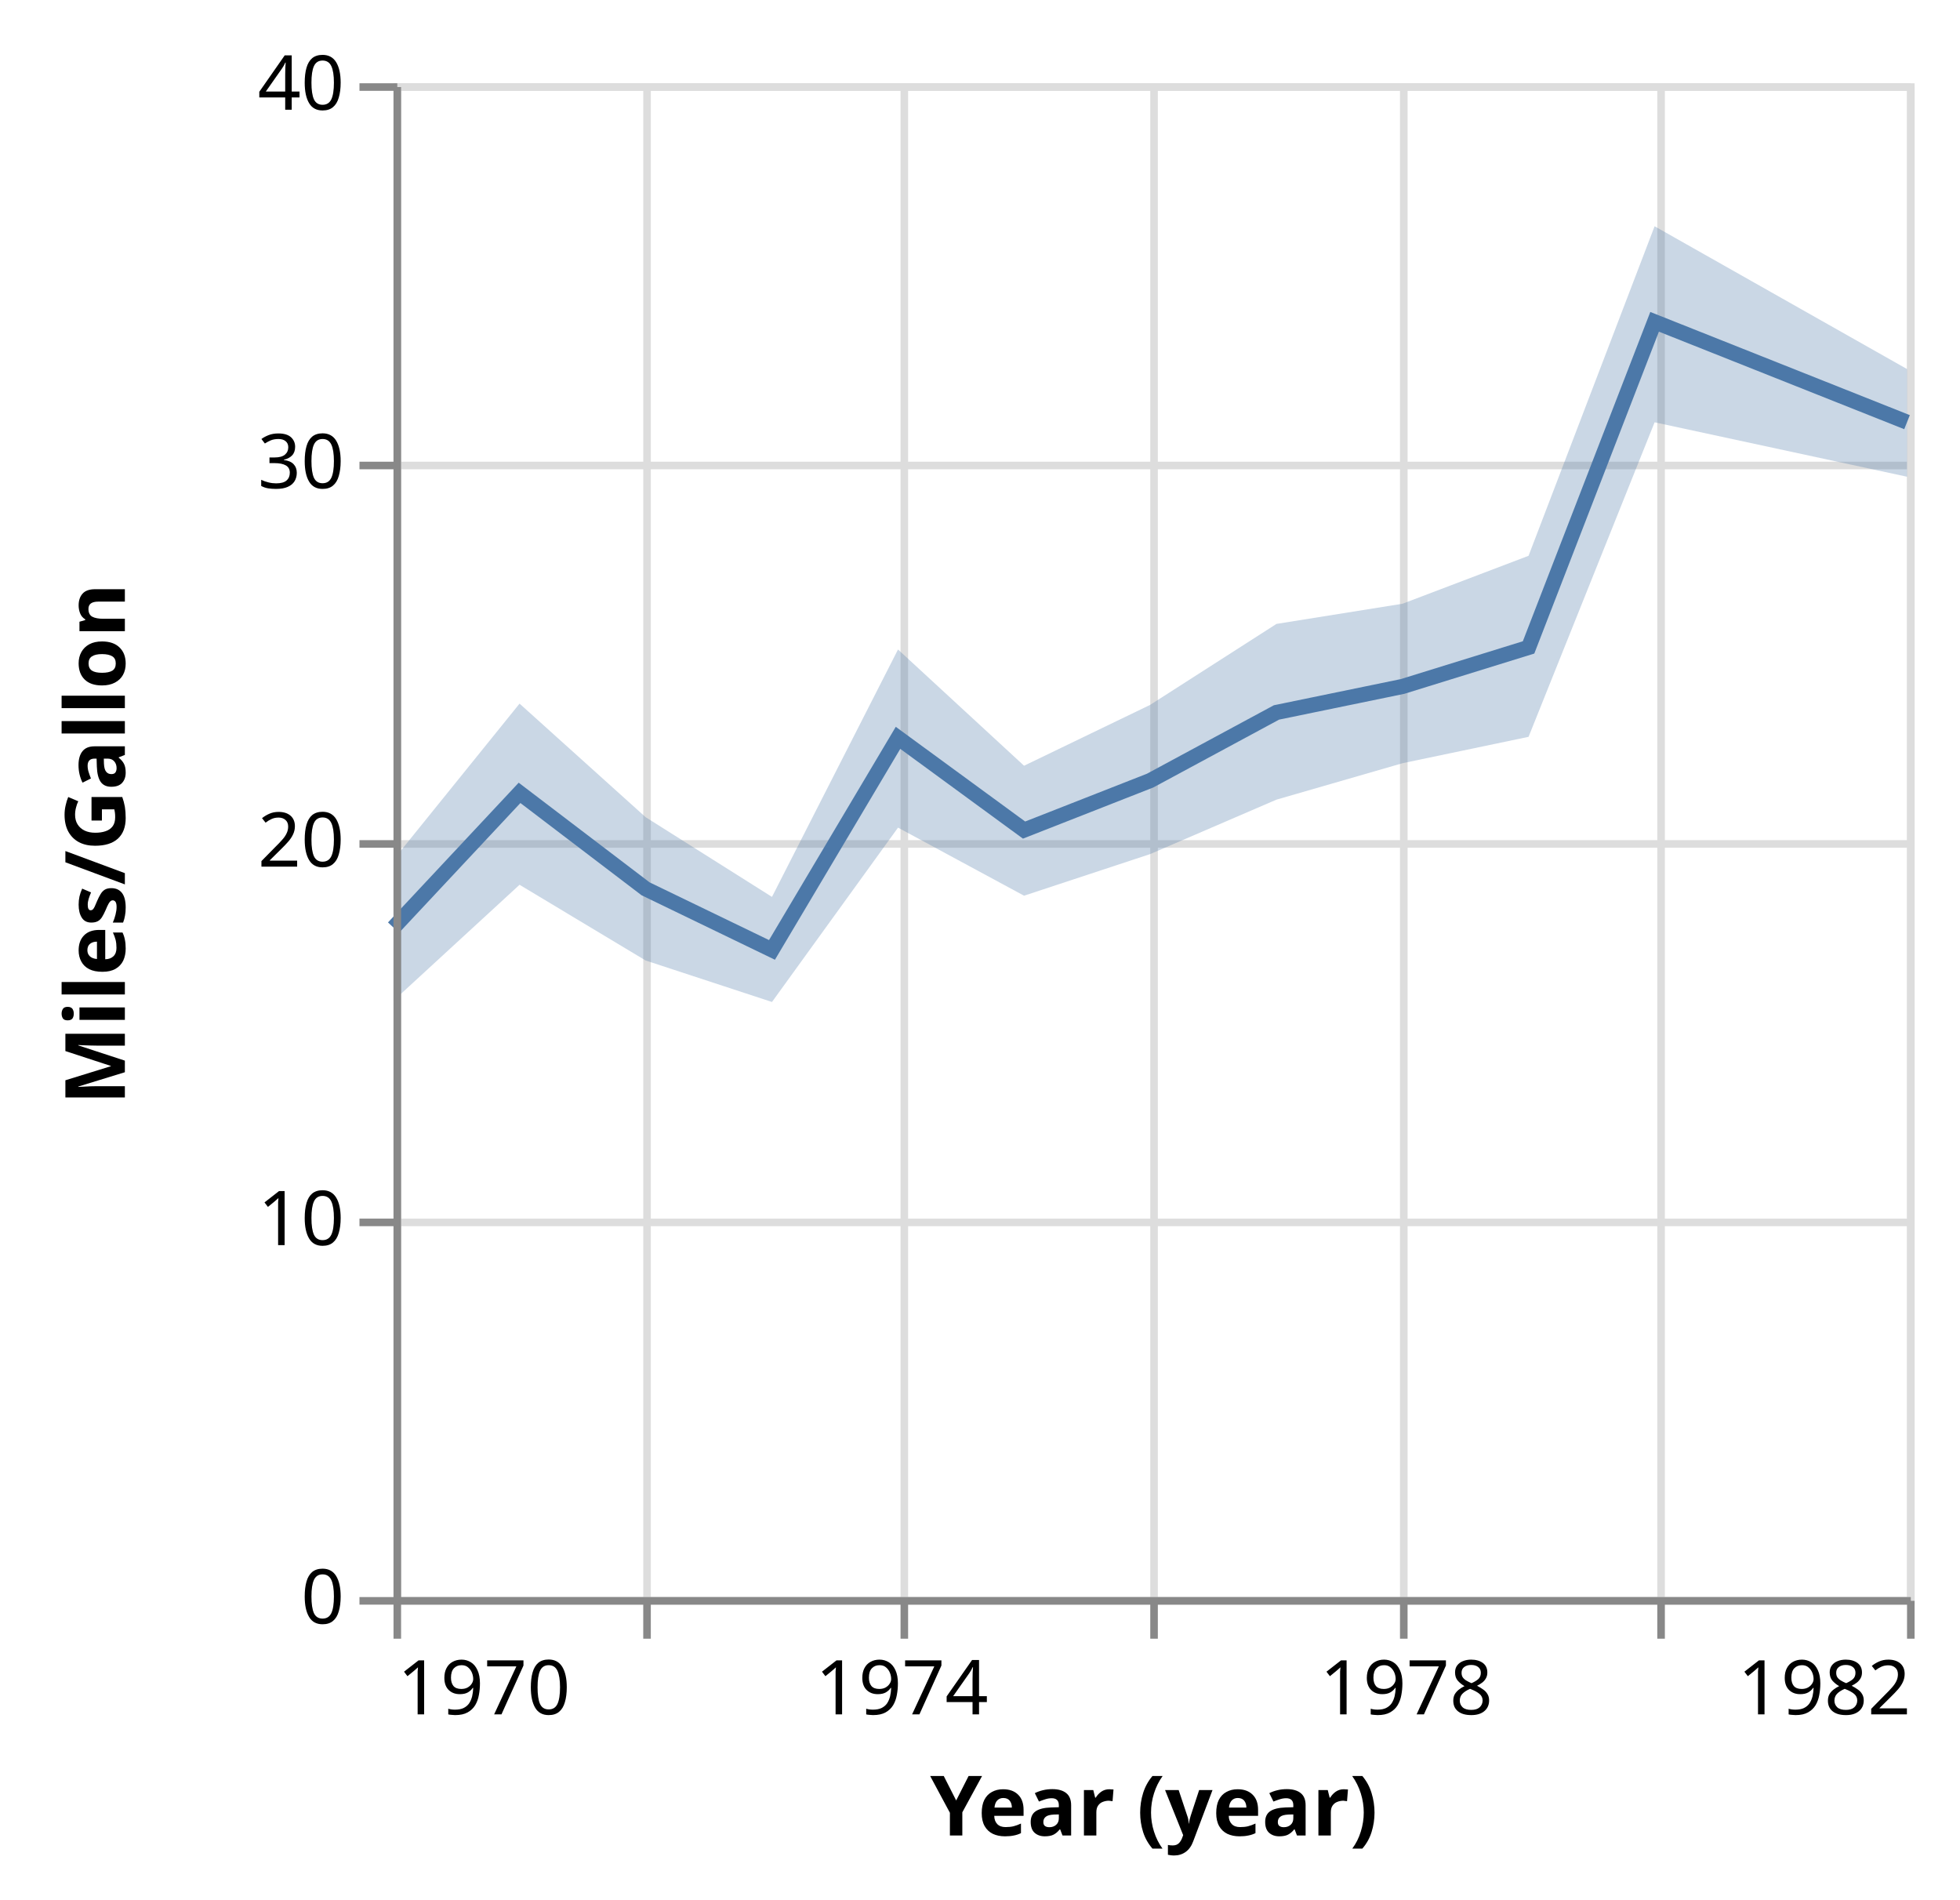
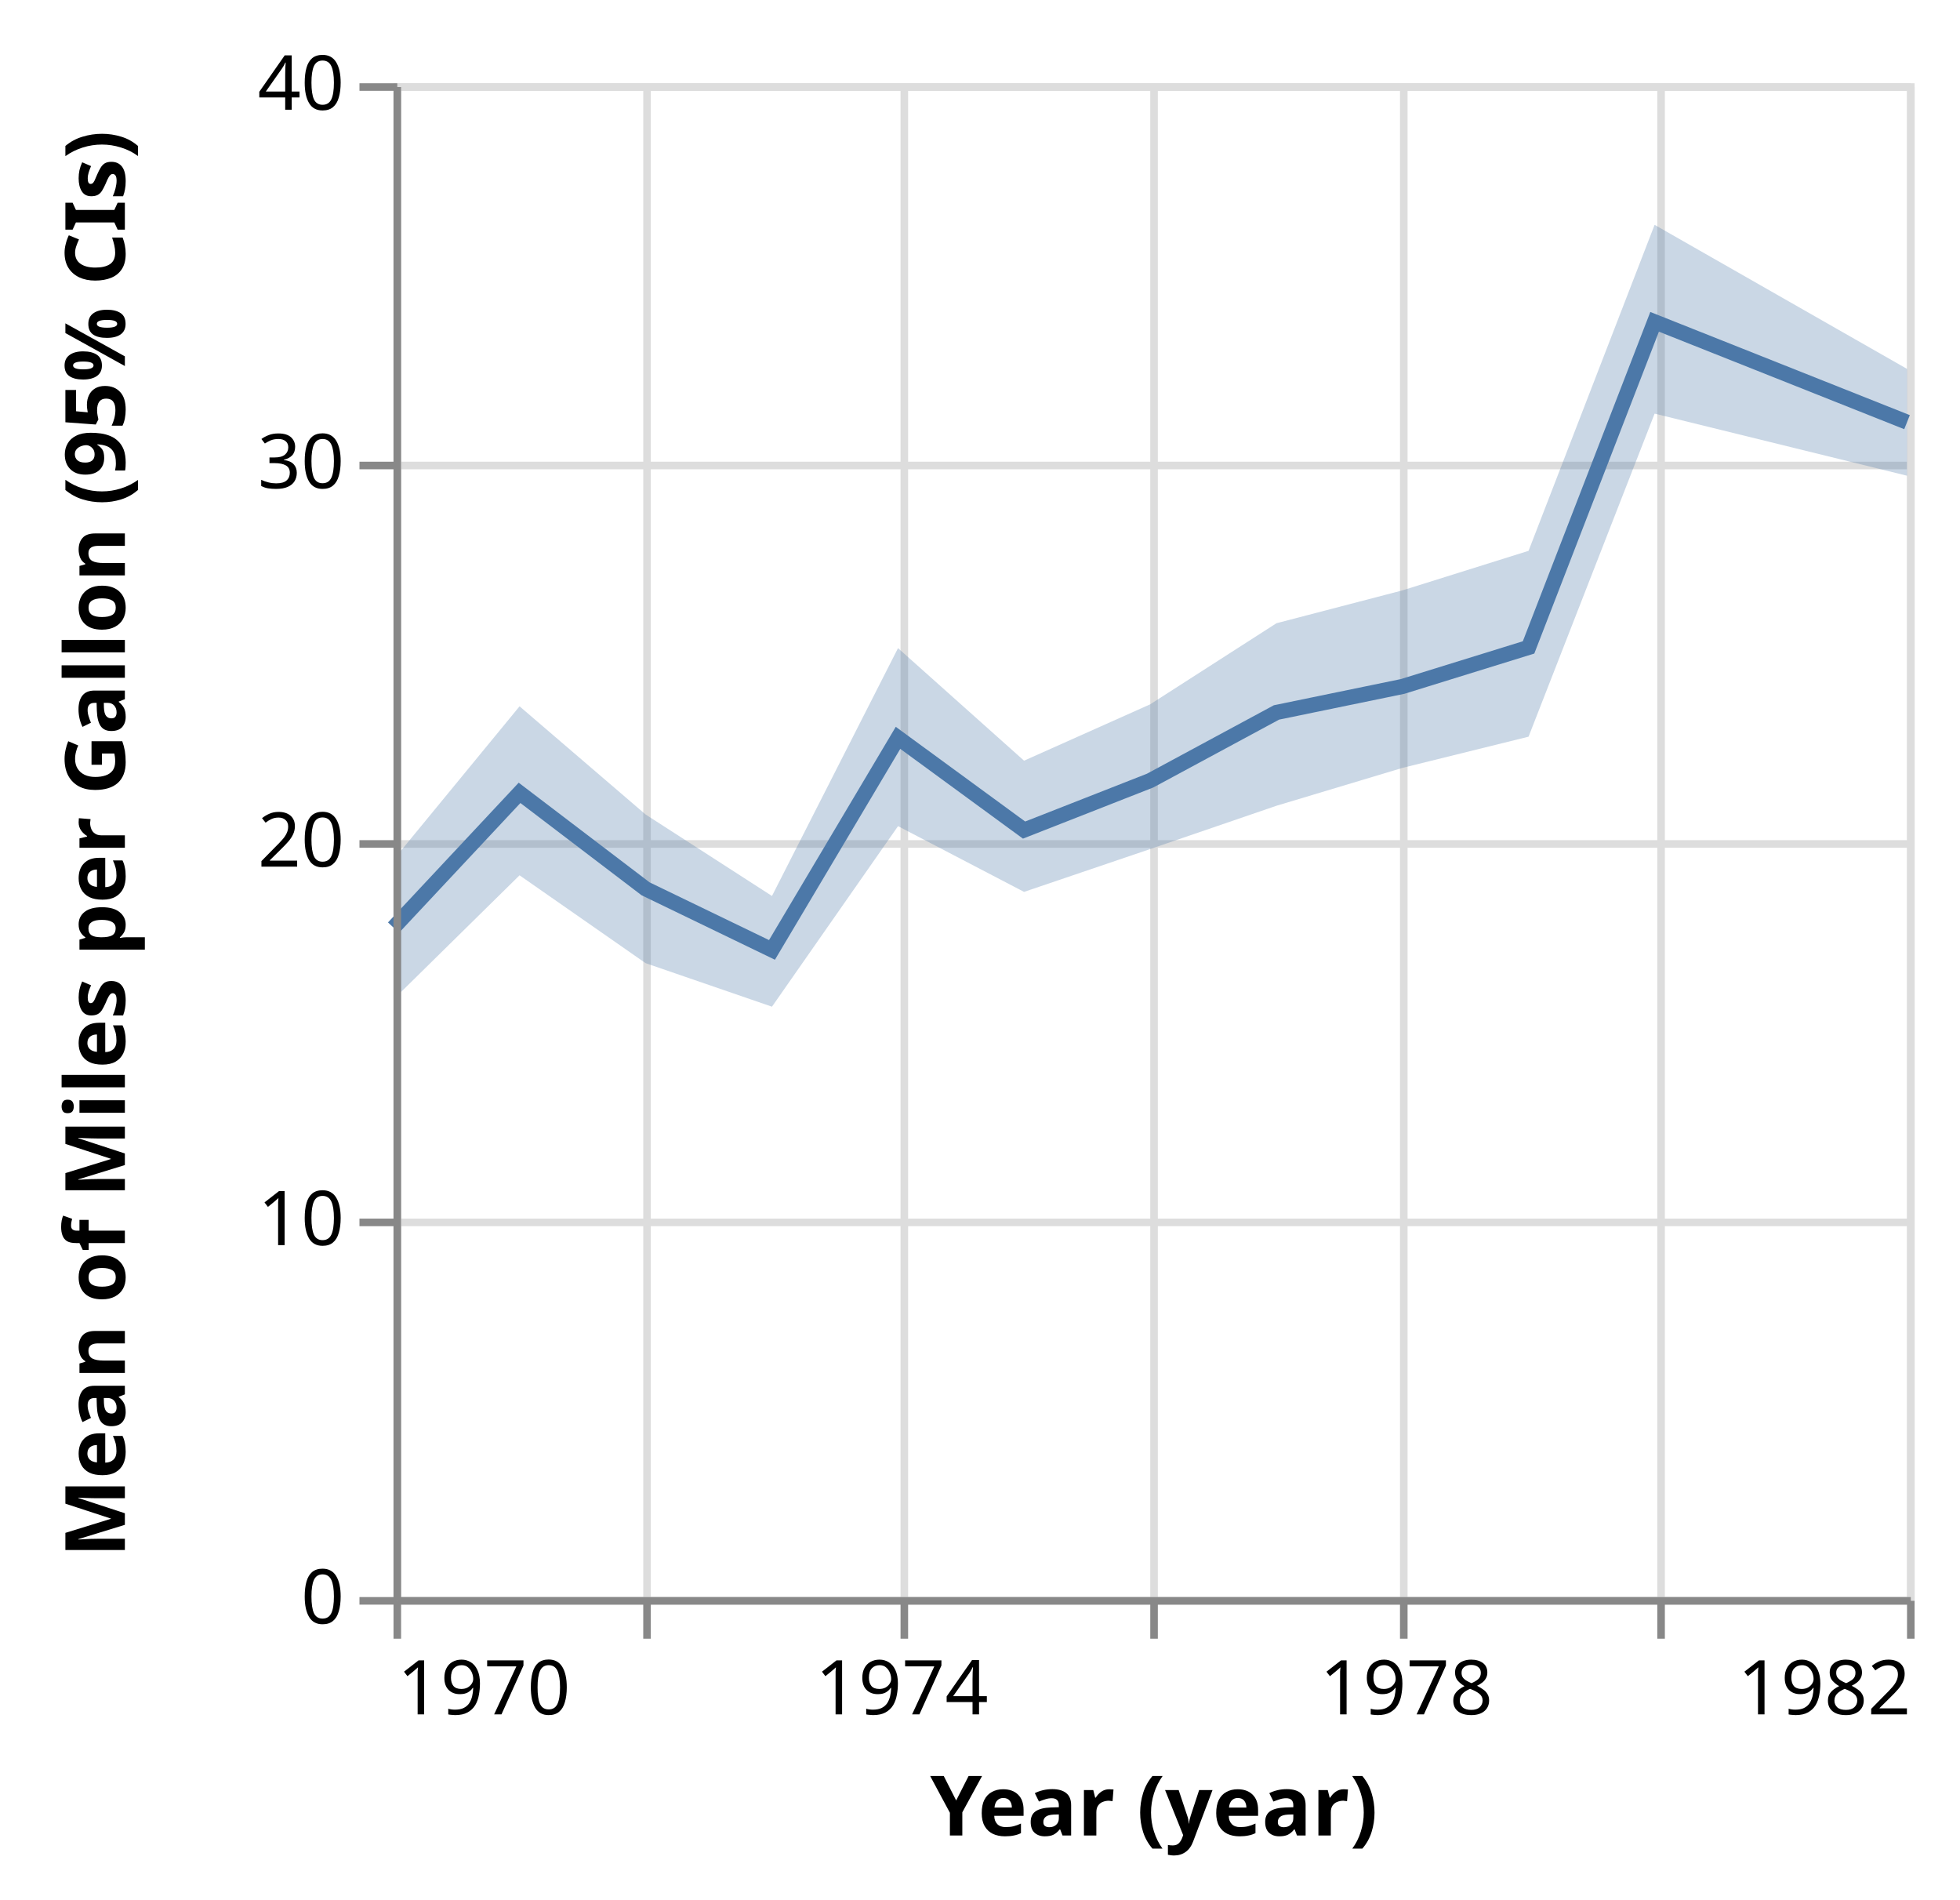
<svg xmlns="http://www.w3.org/2000/svg" class="marks" width="259" height="251" viewBox="0 0 259 251" version="1.1">
  <g transform="translate(52,11)">
    <g class="mark-group role-frame root">
      <g transform="translate(0,0)">
        <path class="background" d="M0.5,0.5h200v200h-200Z" style="fill: none; stroke: #ddd;" />
        <g>
          <g class="mark-group role-axis">
            <g transform="translate(0.5,200.5)">
              <path class="background" d="M0,0h0v0h0Z" style="pointer-events: none; fill: none;" />
              <g>
                <g class="mark-rule role-axis-grid" style="pointer-events: none;">
                  <line transform="translate(0,-200)" x2="0" y2="200" style="fill: none; stroke: #ddd; stroke-width: 1; opacity: 1;" />
                  <line transform="translate(33,-200)" x2="0" y2="200" style="fill: none; stroke: #ddd; stroke-width: 1; opacity: 1;" />
                  <line transform="translate(67,-200)" x2="0" y2="200" style="fill: none; stroke: #ddd; stroke-width: 1; opacity: 1;" />
                  <line transform="translate(100,-200)" x2="0" y2="200" style="fill: none; stroke: #ddd; stroke-width: 1; opacity: 1;" />
                  <line transform="translate(133,-200)" x2="0" y2="200" style="fill: none; stroke: #ddd; stroke-width: 1; opacity: 1;" />
                  <line transform="translate(167,-200)" x2="0" y2="200" style="fill: none; stroke: #ddd; stroke-width: 1; opacity: 1;" />
                  <line transform="translate(200,-200)" x2="0" y2="200" style="fill: none; stroke: #ddd; stroke-width: 1; opacity: 1;" />
                </g>
              </g>
            </g>
          </g>
          <g class="mark-group role-axis">
            <g transform="translate(0.5,0.5)">
              <path class="background" d="M0,0h0v0h0Z" style="pointer-events: none; fill: none;" />
              <g>
                <g class="mark-rule role-axis-grid" style="pointer-events: none;">
                  <line transform="translate(0,200)" x2="200" y2="0" style="fill: none; stroke: #ddd; stroke-width: 1; opacity: 1;" />
                  <line transform="translate(0,150)" x2="200" y2="0" style="fill: none; stroke: #ddd; stroke-width: 1; opacity: 1;" />
                  <line transform="translate(0,100)" x2="200" y2="0" style="fill: none; stroke: #ddd; stroke-width: 1; opacity: 1;" />
                  <line transform="translate(0,50)" x2="200" y2="0" style="fill: none; stroke: #ddd; stroke-width: 1; opacity: 1;" />
                  <line transform="translate(0,0)" x2="200" y2="0" style="fill: none; stroke: #ddd; stroke-width: 1; opacity: 1;" />
                </g>
              </g>
            </g>
          </g>
          <g class="mark-area role-mark layer_0_marks">
-             <path d="M200,51.984L166.644,44.793L149.989,86.347L133.333,89.833L116.678,94.645L99.977,101.842L83.322,107.337L66.667,98.343L50.011,121.378L33.311,115.897L16.655,105.893L0,121.207L0,102.582L16.655,81.96L33.311,96.96L50.011,107.497L66.667,74.81L83.322,90.167L99.977,82.131L116.678,71.429L133.333,68.764L149.989,62.431L166.644,18.893L200,37.758Z" style="fill: #4c78a8; opacity: 0.3;" />
+             <path d="M200,51.85L166.644,43.647L149.989,86.328L133.333,90.448L116.678,95.453L99.977,101.178L83.322,106.833L66.667,98.148L50.011,122L33.311,116.25L16.655,104.643L0,121.034L0,102.586L16.655,82.317L33.311,96.607L50.011,107.375L66.667,74.63L83.322,89.5L99.977,82.059L116.678,71.339L133.333,66.997L149.989,61.774L166.644,18.704L200,37.738Z" style="fill: #4c78a8; opacity: 0.3;" />
          </g>
          <g class="mark-line role-mark layer_1_marks">
            <path d="M200,44.775L166.644,31.517L149.989,74.534L133.333,79.694L116.678,83.125L99.977,92.132L83.322,98.667L66.667,86.481L50.011,114.5L33.311,106.429L16.655,93.75L0,111.552" style="fill: none; stroke: #4c78a8; stroke-width: 2;" />
          </g>
          <g class="mark-group role-axis">
            <g transform="translate(0.5,200.5)">
              <path class="background" d="M0,0h0v0h0Z" style="pointer-events: none; fill: none;" />
              <g>
                <g class="mark-rule role-axis-tick" style="pointer-events: none;">
                  <line transform="translate(0,0)" x2="0" y2="5" style="fill: none; stroke: #888; stroke-width: 1; opacity: 1;" />
                  <line transform="translate(33,0)" x2="0" y2="5" style="fill: none; stroke: #888; stroke-width: 1; opacity: 1;" />
                  <line transform="translate(67,0)" x2="0" y2="5" style="fill: none; stroke: #888; stroke-width: 1; opacity: 1;" />
                  <line transform="translate(100,0)" x2="0" y2="5" style="fill: none; stroke: #888; stroke-width: 1; opacity: 1;" />
                  <line transform="translate(133,0)" x2="0" y2="5" style="fill: none; stroke: #888; stroke-width: 1; opacity: 1;" />
                  <line transform="translate(167,0)" x2="0" y2="5" style="fill: none; stroke: #888; stroke-width: 1; opacity: 1;" />
                  <line transform="translate(200,0)" x2="0" y2="5" style="fill: none; stroke: #888; stroke-width: 1; opacity: 1;" />
                </g>
                <g class="mark-text role-axis-label" style="pointer-events: none;">
-                   <text text-anchor="start" transform="translate(0,15)" style="font: 10px sans-serif; fill: #000; opacity: 1;">1970</text>
-                   <text text-anchor="middle" transform="translate(33.31052,15)" style="font: 10px sans-serif; fill: #000; opacity: 0;">1972</text>
-                   <text text-anchor="middle" transform="translate(66.66667,15)" style="font: 10px sans-serif; fill: #000; opacity: 1;">1974</text>
-                   <text text-anchor="middle" transform="translate(99.97718,15)" style="font: 10px sans-serif; fill: #000; opacity: 0;">1976</text>
-                   <text text-anchor="middle" transform="translate(133.3333,15)" style="font: 10px sans-serif; fill: #000; opacity: 1;">1978</text>
-                   <text text-anchor="middle" transform="translate(166.6439,15)" style="font: 10px sans-serif; fill: #000; opacity: 0;">1980</text>
-                   <text text-anchor="end" transform="translate(200,15)" style="font: 10px sans-serif; fill: #000; opacity: 1;">1982</text>
+                   <text text-anchor="start" transform="translate(0,15)" style="font-family: sans-serif; font-size: 10px; fill: #000; opacity: 1;">1970</text>
+                   <text text-anchor="middle" transform="translate(33.31052,15)" style="font-family: sans-serif; font-size: 10px; fill: #000; opacity: 0;">1972</text>
+                   <text text-anchor="middle" transform="translate(66.66667,15)" style="font-family: sans-serif; font-size: 10px; fill: #000; opacity: 1;">1974</text>
+                   <text text-anchor="middle" transform="translate(99.97718,15)" style="font-family: sans-serif; font-size: 10px; fill: #000; opacity: 0;">1976</text>
+                   <text text-anchor="middle" transform="translate(133.3333,15)" style="font-family: sans-serif; font-size: 10px; fill: #000; opacity: 1;">1978</text>
+                   <text text-anchor="middle" transform="translate(166.6439,15)" style="font-family: sans-serif; font-size: 10px; fill: #000; opacity: 0;">1980</text>
+                   <text text-anchor="end" transform="translate(200,15)" style="font-family: sans-serif; font-size: 10px; fill: #000; opacity: 1;">1982</text>
                </g>
                <g class="mark-rule role-axis-domain" style="pointer-events: none;">
                  <line transform="translate(0,0)" x2="200" y2="0" style="fill: none; stroke: #888; stroke-width: 1; opacity: 1;" />
                </g>
                <g class="mark-text role-axis-title" style="pointer-events: none;">
-                   <text text-anchor="middle" transform="translate(100,31)" style="font: bold 11px sans-serif; fill: #000; opacity: 1;">Year (year)</text>
+                   <text text-anchor="middle" transform="translate(100,31)" style="font-family: sans-serif; font-size: 11px; font-weight: bold; fill: #000; opacity: 1;">Year (year)</text>
                </g>
              </g>
            </g>
          </g>
          <g class="mark-group role-axis">
            <g transform="translate(0.5,0.5)">
              <path class="background" d="M0,0h0v0h0Z" style="pointer-events: none; fill: none;" />
              <g>
                <g class="mark-rule role-axis-tick" style="pointer-events: none;">
                  <line transform="translate(0,200)" x2="-5" y2="0" style="fill: none; stroke: #888; stroke-width: 1; opacity: 1;" />
                  <line transform="translate(0,150)" x2="-5" y2="0" style="fill: none; stroke: #888; stroke-width: 1; opacity: 1;" />
                  <line transform="translate(0,100)" x2="-5" y2="0" style="fill: none; stroke: #888; stroke-width: 1; opacity: 1;" />
                  <line transform="translate(0,50)" x2="-5" y2="0" style="fill: none; stroke: #888; stroke-width: 1; opacity: 1;" />
                  <line transform="translate(0,0)" x2="-5" y2="0" style="fill: none; stroke: #888; stroke-width: 1; opacity: 1;" />
                </g>
                <g class="mark-text role-axis-label" style="pointer-events: none;">
-                   <text text-anchor="end" transform="translate(-7,203)" style="font: 10px sans-serif; fill: #000; opacity: 1;">0</text>
-                   <text text-anchor="end" transform="translate(-7,153)" style="font: 10px sans-serif; fill: #000; opacity: 1;">10</text>
-                   <text text-anchor="end" transform="translate(-7,103)" style="font: 10px sans-serif; fill: #000; opacity: 1;">20</text>
-                   <text text-anchor="end" transform="translate(-7,53)" style="font: 10px sans-serif; fill: #000; opacity: 1;">30</text>
-                   <text text-anchor="end" transform="translate(-7,3)" style="font: 10px sans-serif; fill: #000; opacity: 1;">40</text>
+                   <text text-anchor="end" transform="translate(-7,203)" style="font-family: sans-serif; font-size: 10px; fill: #000; opacity: 1;">0</text>
+                   <text text-anchor="end" transform="translate(-7,153)" style="font-family: sans-serif; font-size: 10px; fill: #000; opacity: 1;">10</text>
+                   <text text-anchor="end" transform="translate(-7,103)" style="font-family: sans-serif; font-size: 10px; fill: #000; opacity: 1;">20</text>
+                   <text text-anchor="end" transform="translate(-7,53)" style="font-family: sans-serif; font-size: 10px; fill: #000; opacity: 1;">30</text>
+                   <text text-anchor="end" transform="translate(-7,3)" style="font-family: sans-serif; font-size: 10px; fill: #000; opacity: 1;">40</text>
                </g>
                <g class="mark-rule role-axis-domain" style="pointer-events: none;">
                  <line transform="translate(0,200)" x2="0" y2="-200" style="fill: none; stroke: #888; stroke-width: 1; opacity: 1;" />
                </g>
                <g class="mark-text role-axis-title" style="pointer-events: none;">
-                   <text text-anchor="middle" transform="translate(-34,100) rotate(-90) translate(0,-2)" style="font: bold 11px sans-serif; fill: #000; opacity: 1;">Miles/Gallon</text>
+                   <text text-anchor="middle" transform="translate(-34,100) rotate(-90) translate(0,-2)" style="font-family: sans-serif; font-size: 11px; font-weight: bold; fill: #000; opacity: 1;">Mean of Miles per Gallon (95% CIs)</text>
                </g>
              </g>
            </g>
          </g>
        </g>
      </g>
    </g>
  </g>
</svg>
